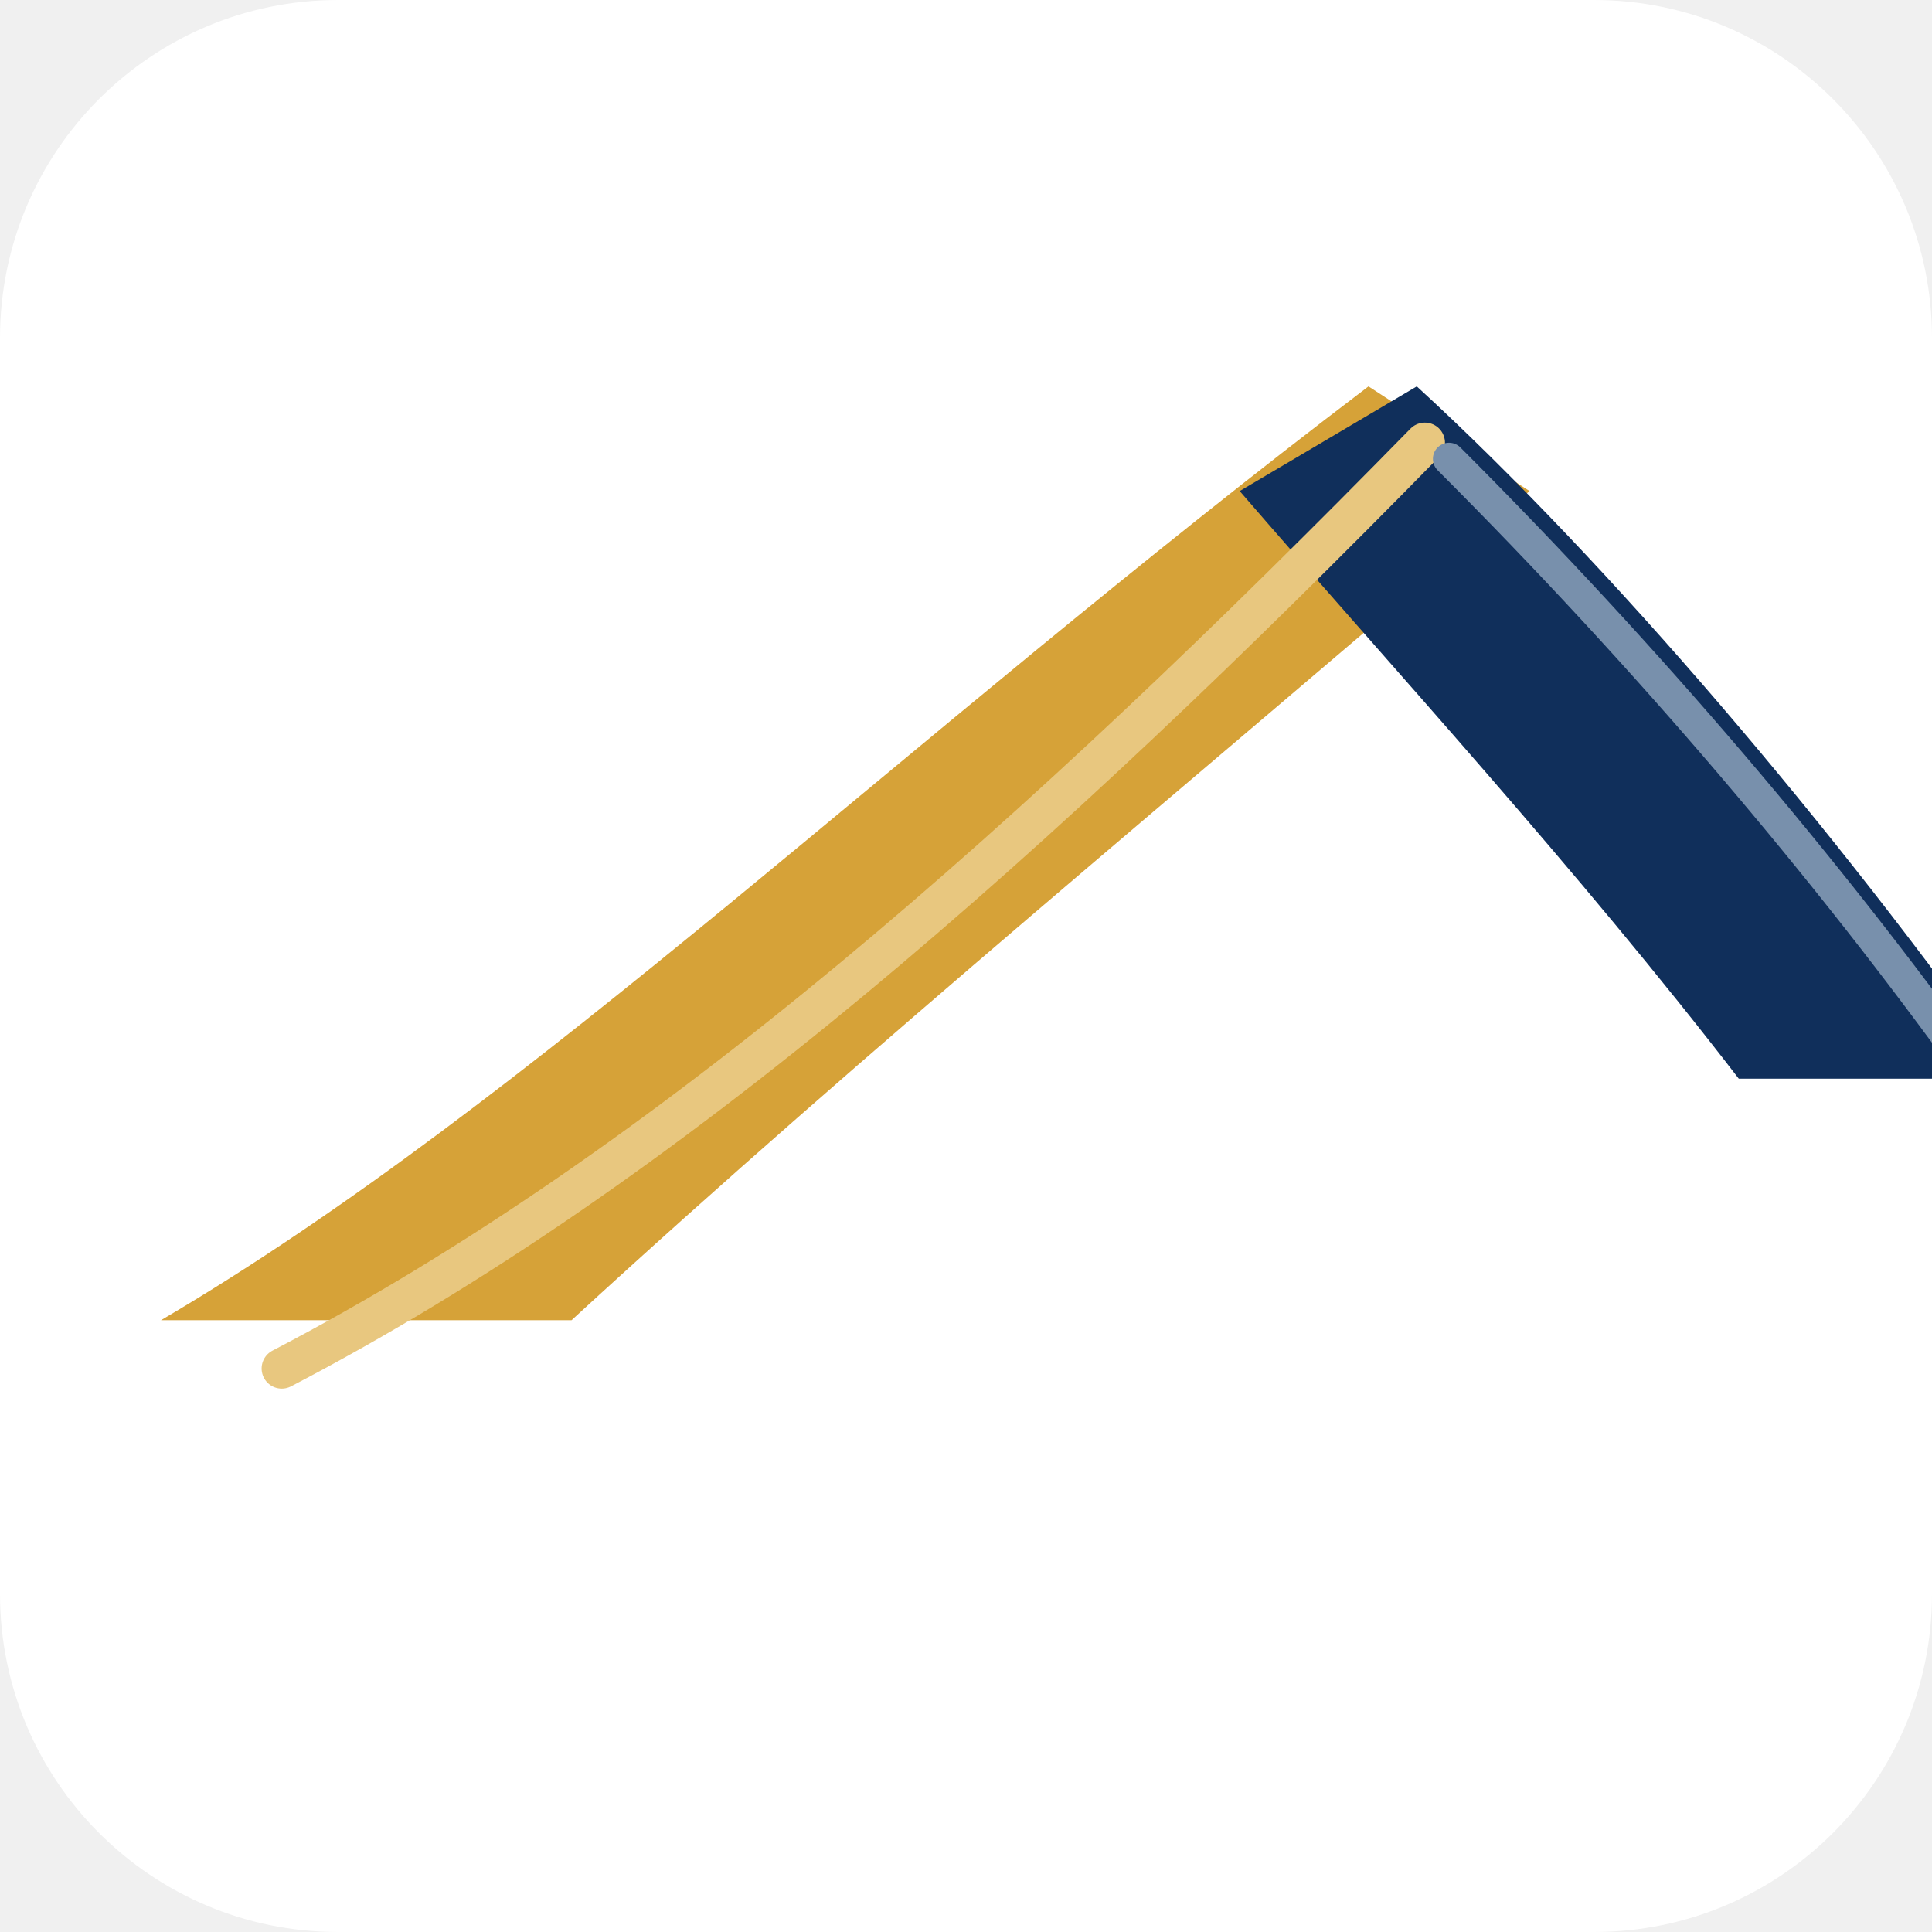
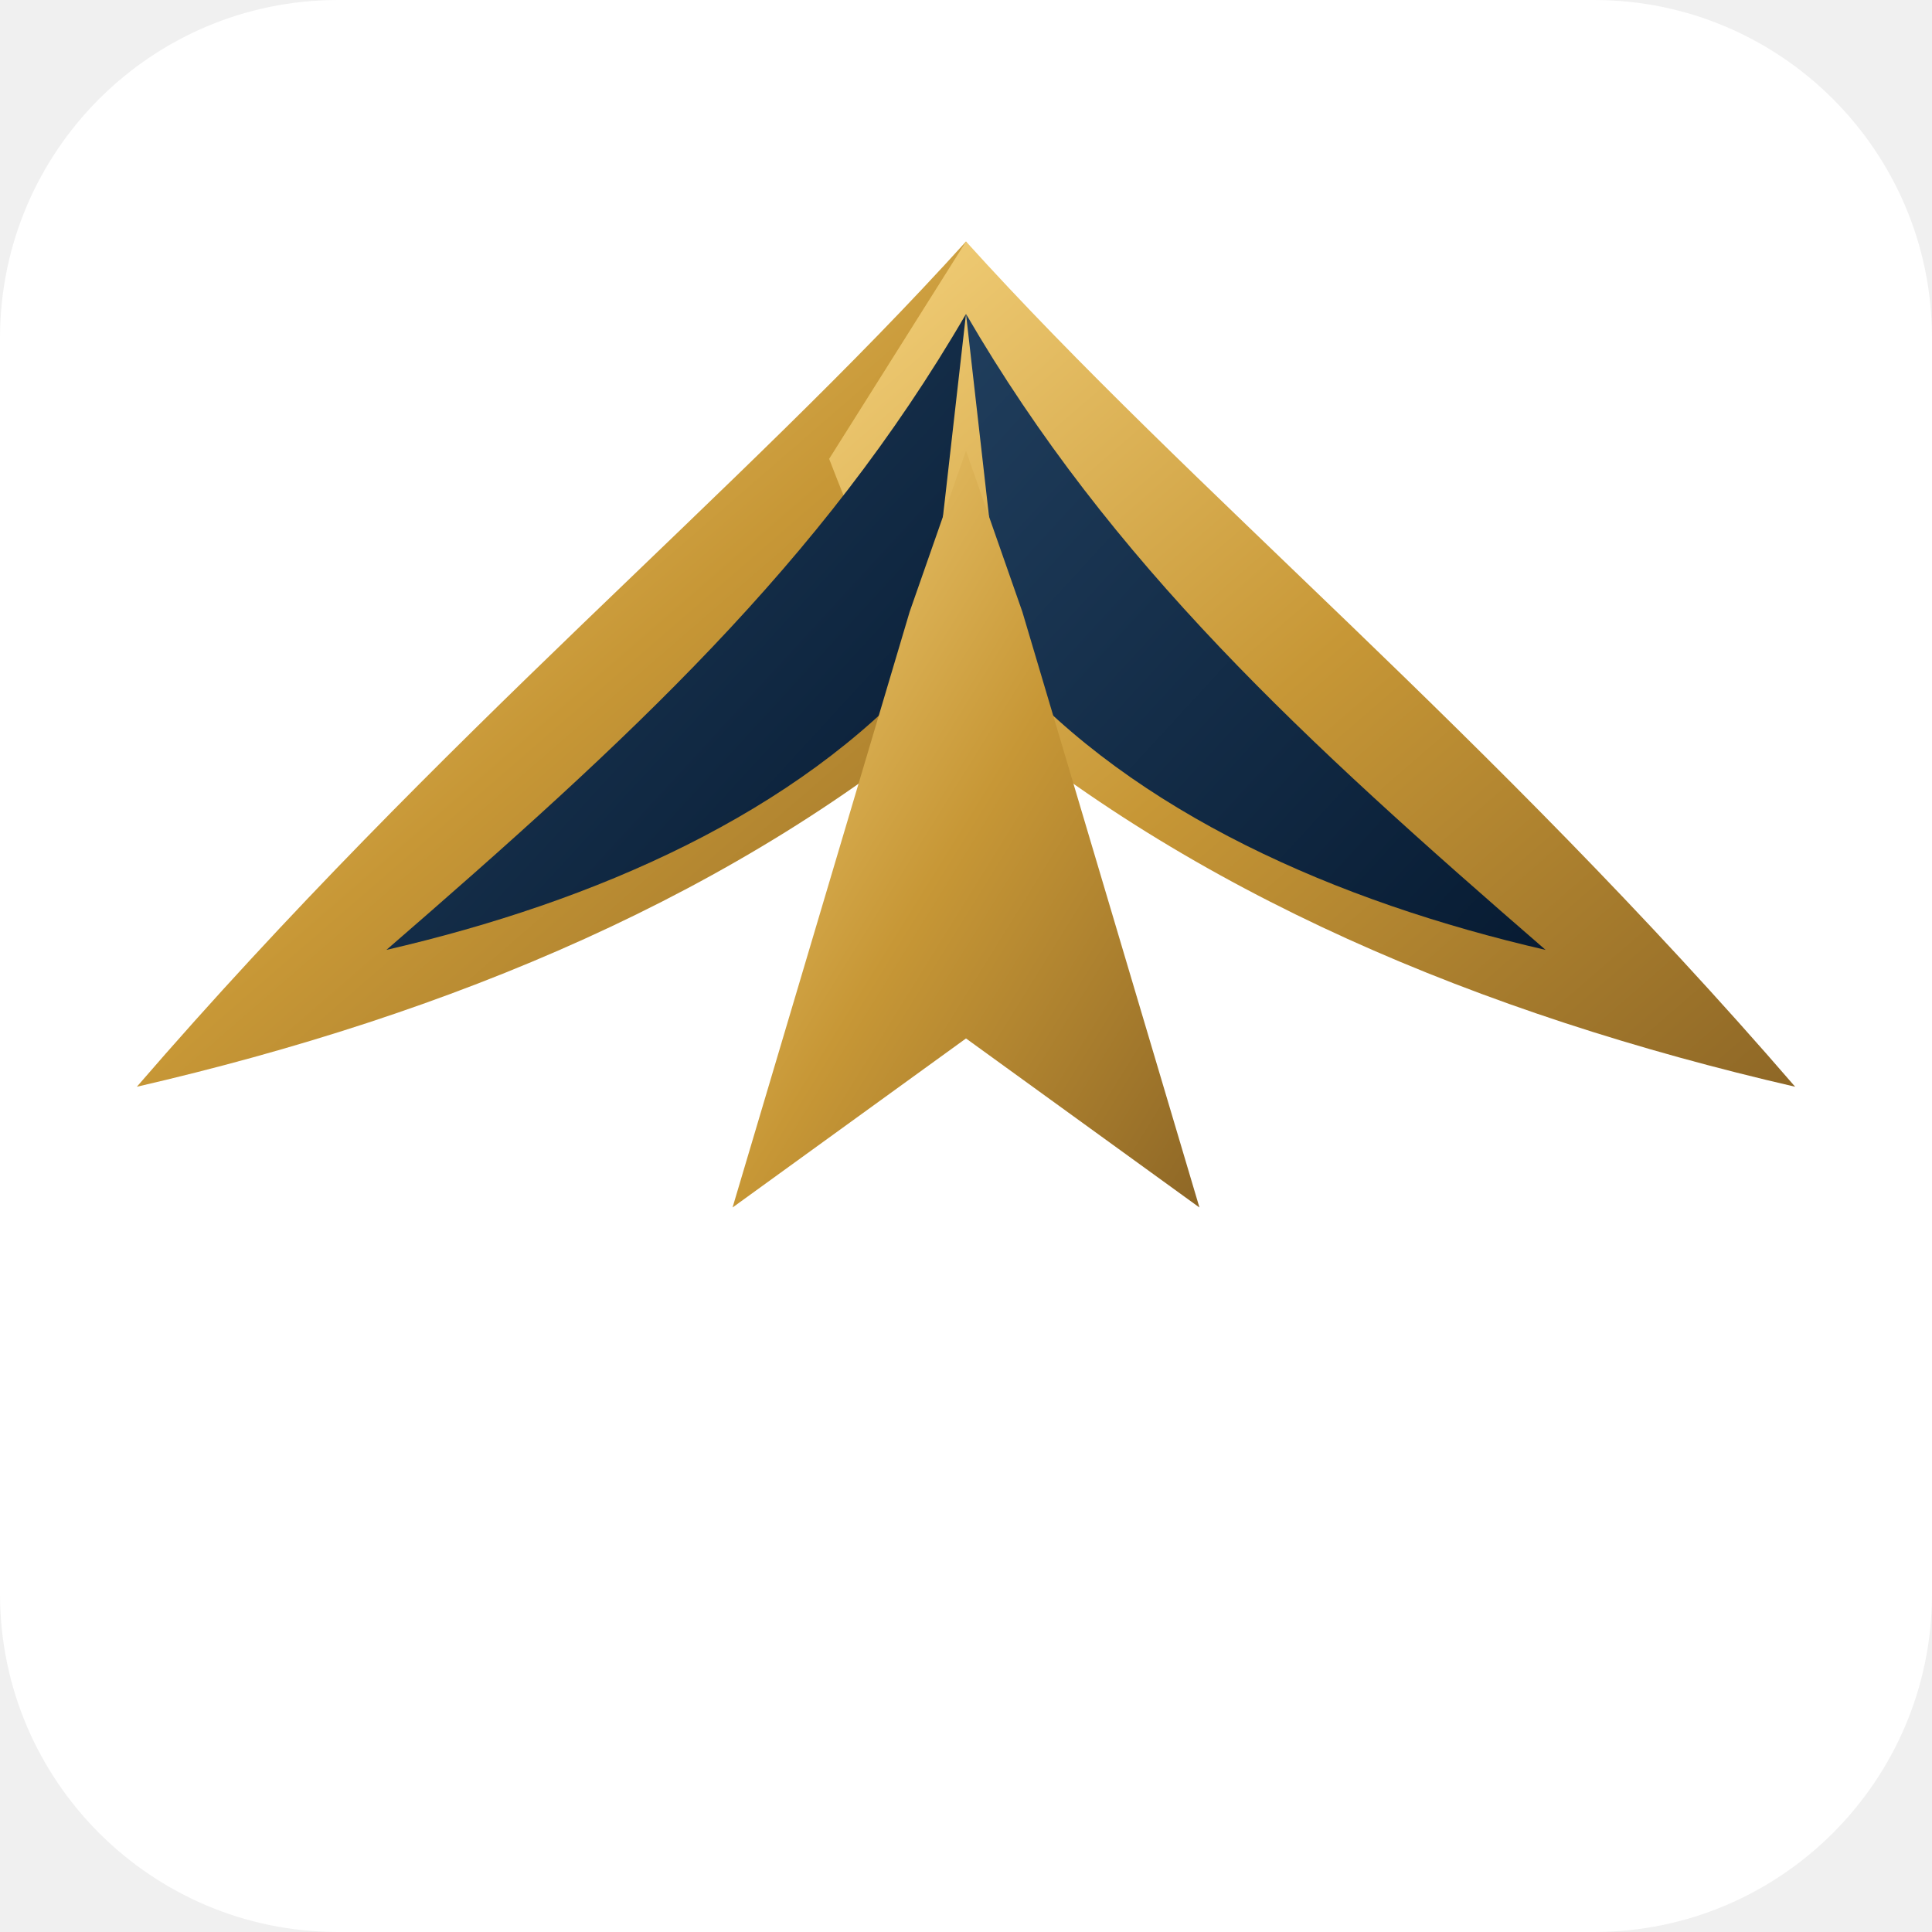
<svg xmlns="http://www.w3.org/2000/svg" viewBox="0 0 240 240">
-   <rect width="240" height="240" rx="42" fill="#ffffff" />
-   <path d="M20 164C66 137 112 92 170 48l20 13c-43 37-82 69-119 103z" fill="#D6A238" />
-   <path d="M176 48c24 22 52 55 74 86h-34c-20-26-43-51-62-73z" fill="#102F5B" />
-   <path d="M35 170C83 145 129 104 177 55" fill="none" stroke="#E8C77F" stroke-width="5" stroke-linecap="round" />
-   <path d="M180 57c25 25 47 51 65 76" fill="none" stroke="#7890AC" stroke-width="4" stroke-linecap="round" />
+   <rect width="240" height="240" rx="42" fill="#fff" />
+   <defs>
+     <linearGradient id="g" x1="0" y1="0" x2="1" y2="1">
+       <stop stop-color="#f4d17b" />
+       <stop offset=".5" stop-color="#c79736" />
+       <stop offset="1" stop-color="#8e6726" />
+     </linearGradient>
+     <linearGradient id="n" x1="0" y1="0" x2="1" y2="1">
+       <stop stop-color="#203e5d" />
+       <stop offset="1" stop-color="#071b32" />
+     </linearGradient>
+   </defs>
+   <path d="M120 30C92 61 55 91 17 135c39-9 75-24 103-48 7-6 12-17 17-30Z" fill="url(#g)" />
+   <path d="M120 30c28 31 65 61 103 105-39-9-75-24-103-48-7-6-12-17-17-30Z" fill="url(#g)" />
+   <path d="M120 39C102 70 78 92 48 118c26-6 51-17 67-35Z" fill="url(#n)" />
+   <path d="M120 39c18 31 42 53 72 79-26-6-51-17-67-35Z" fill="url(#n)" />
+   <path d="M113 76 91 150l29-21 29 21-22-74-7-20Z" fill="url(#g)" />
</svg>
